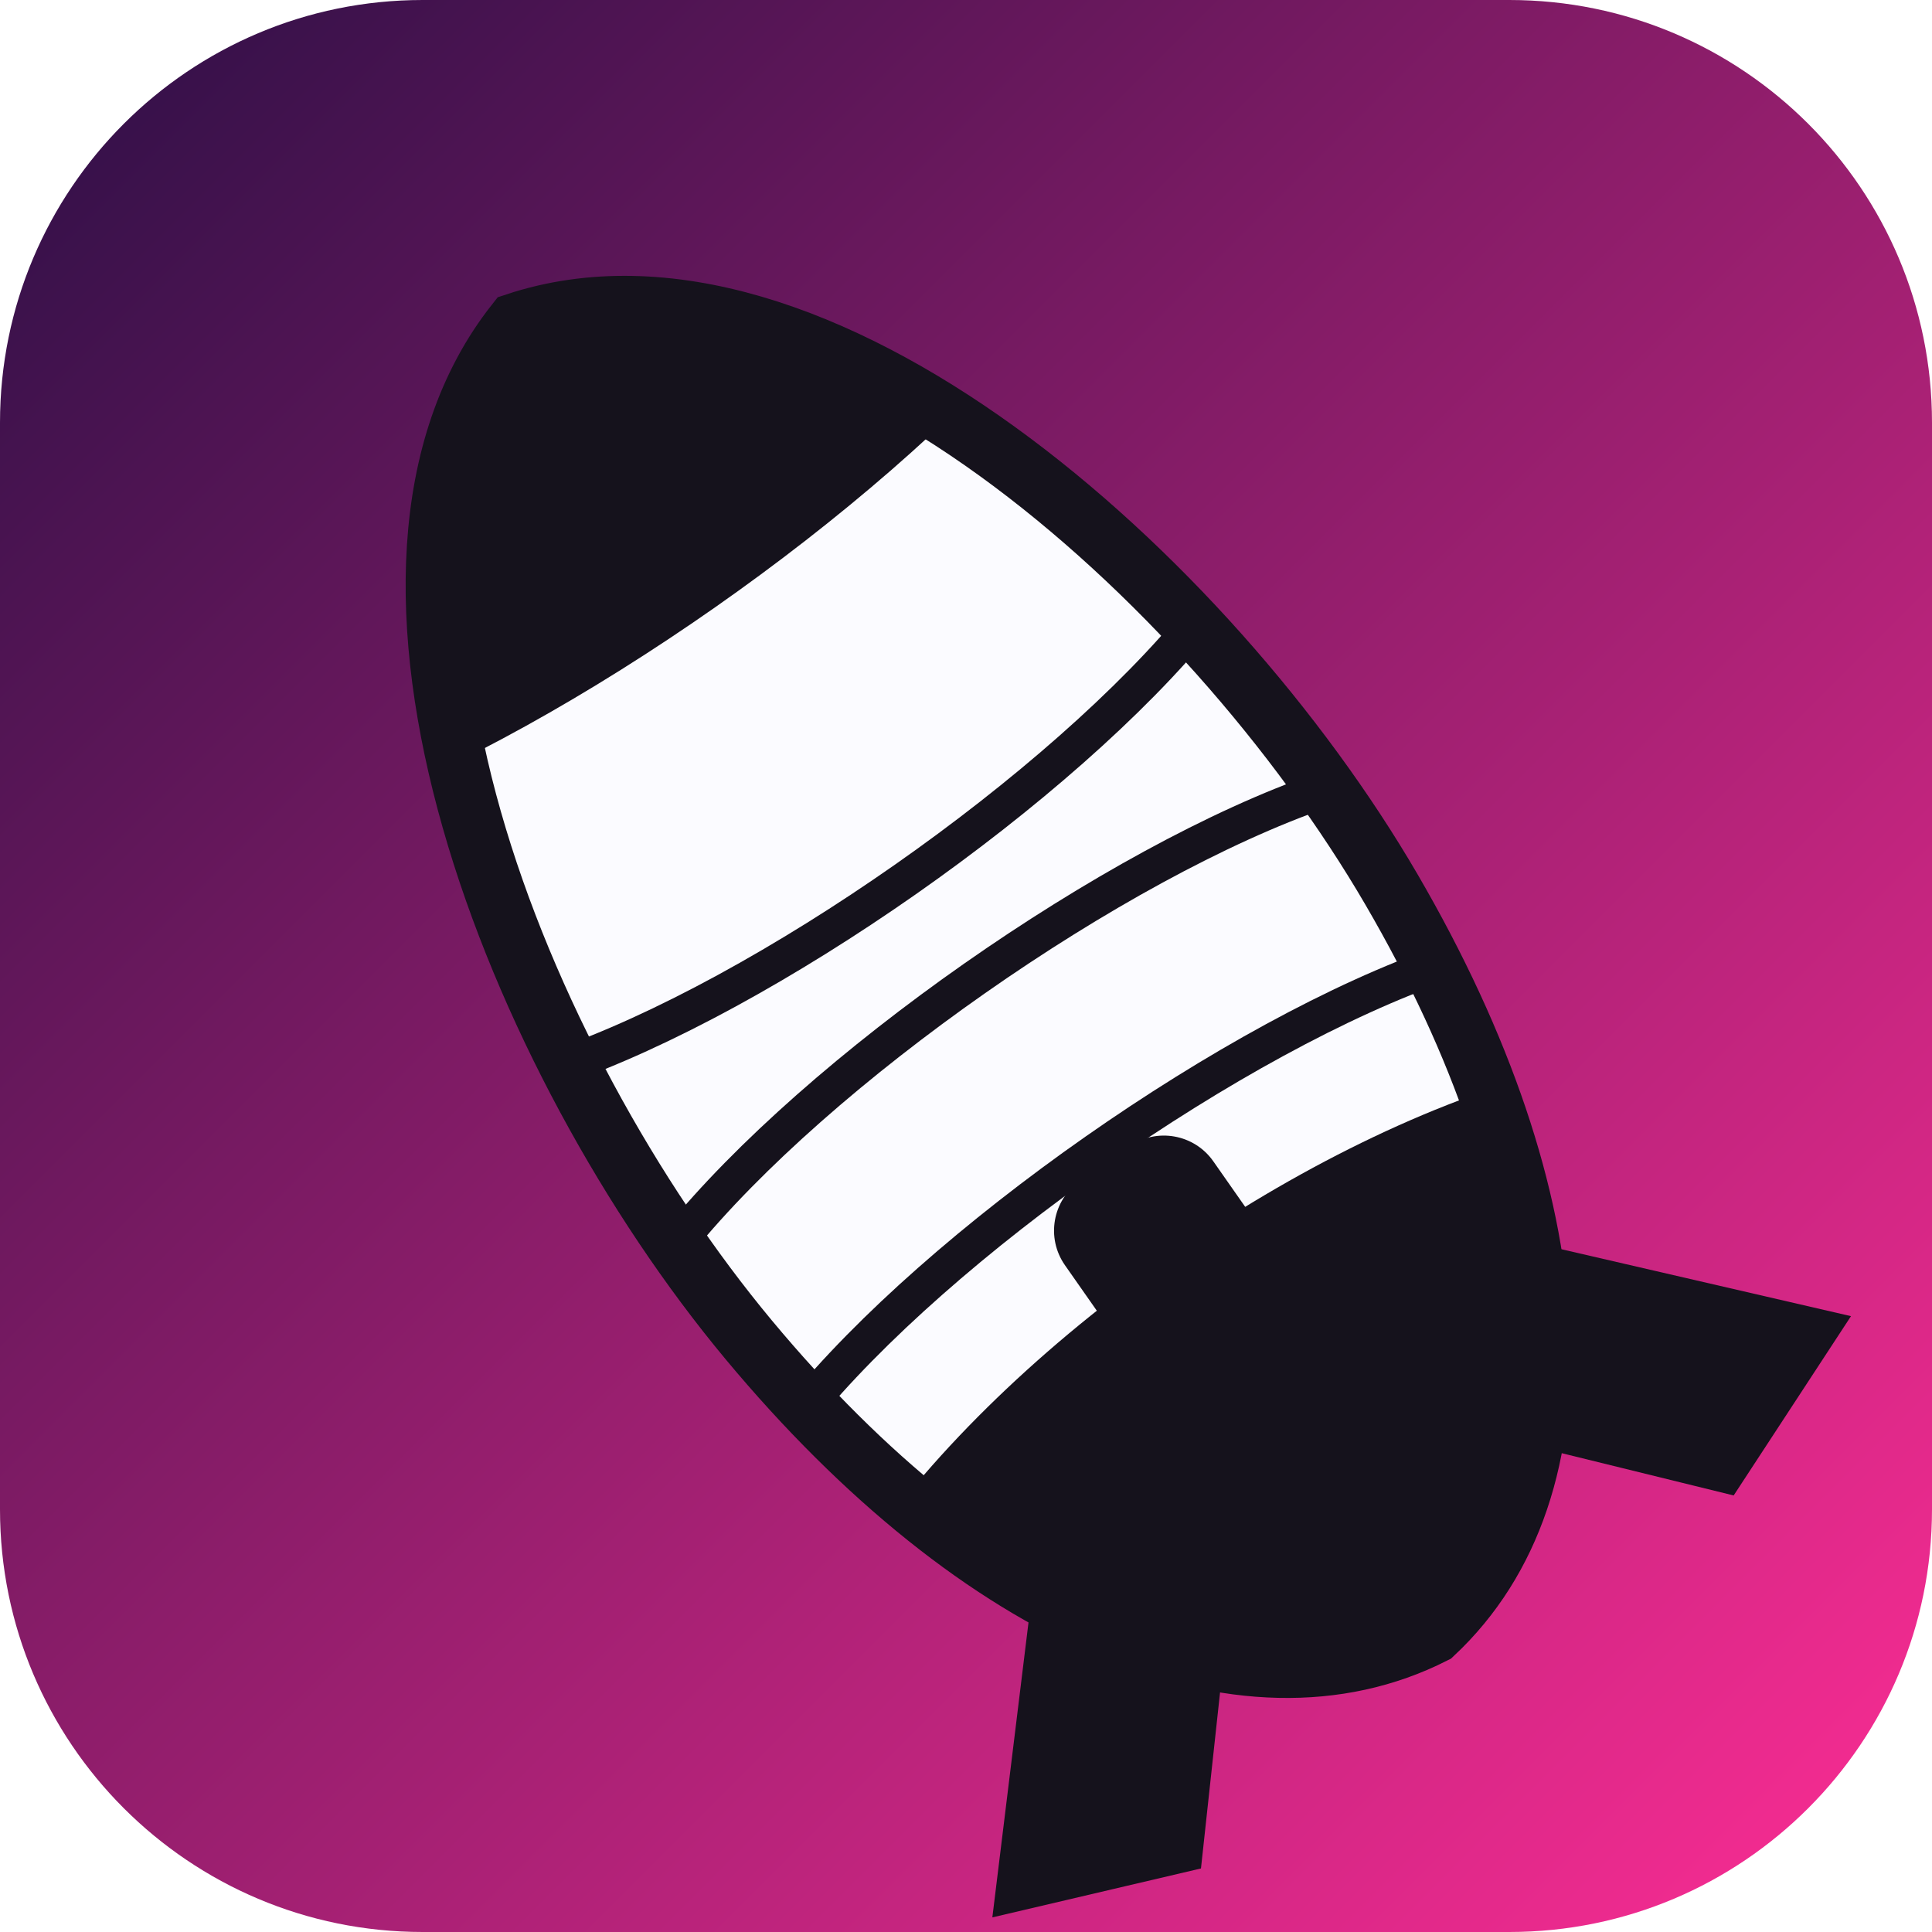
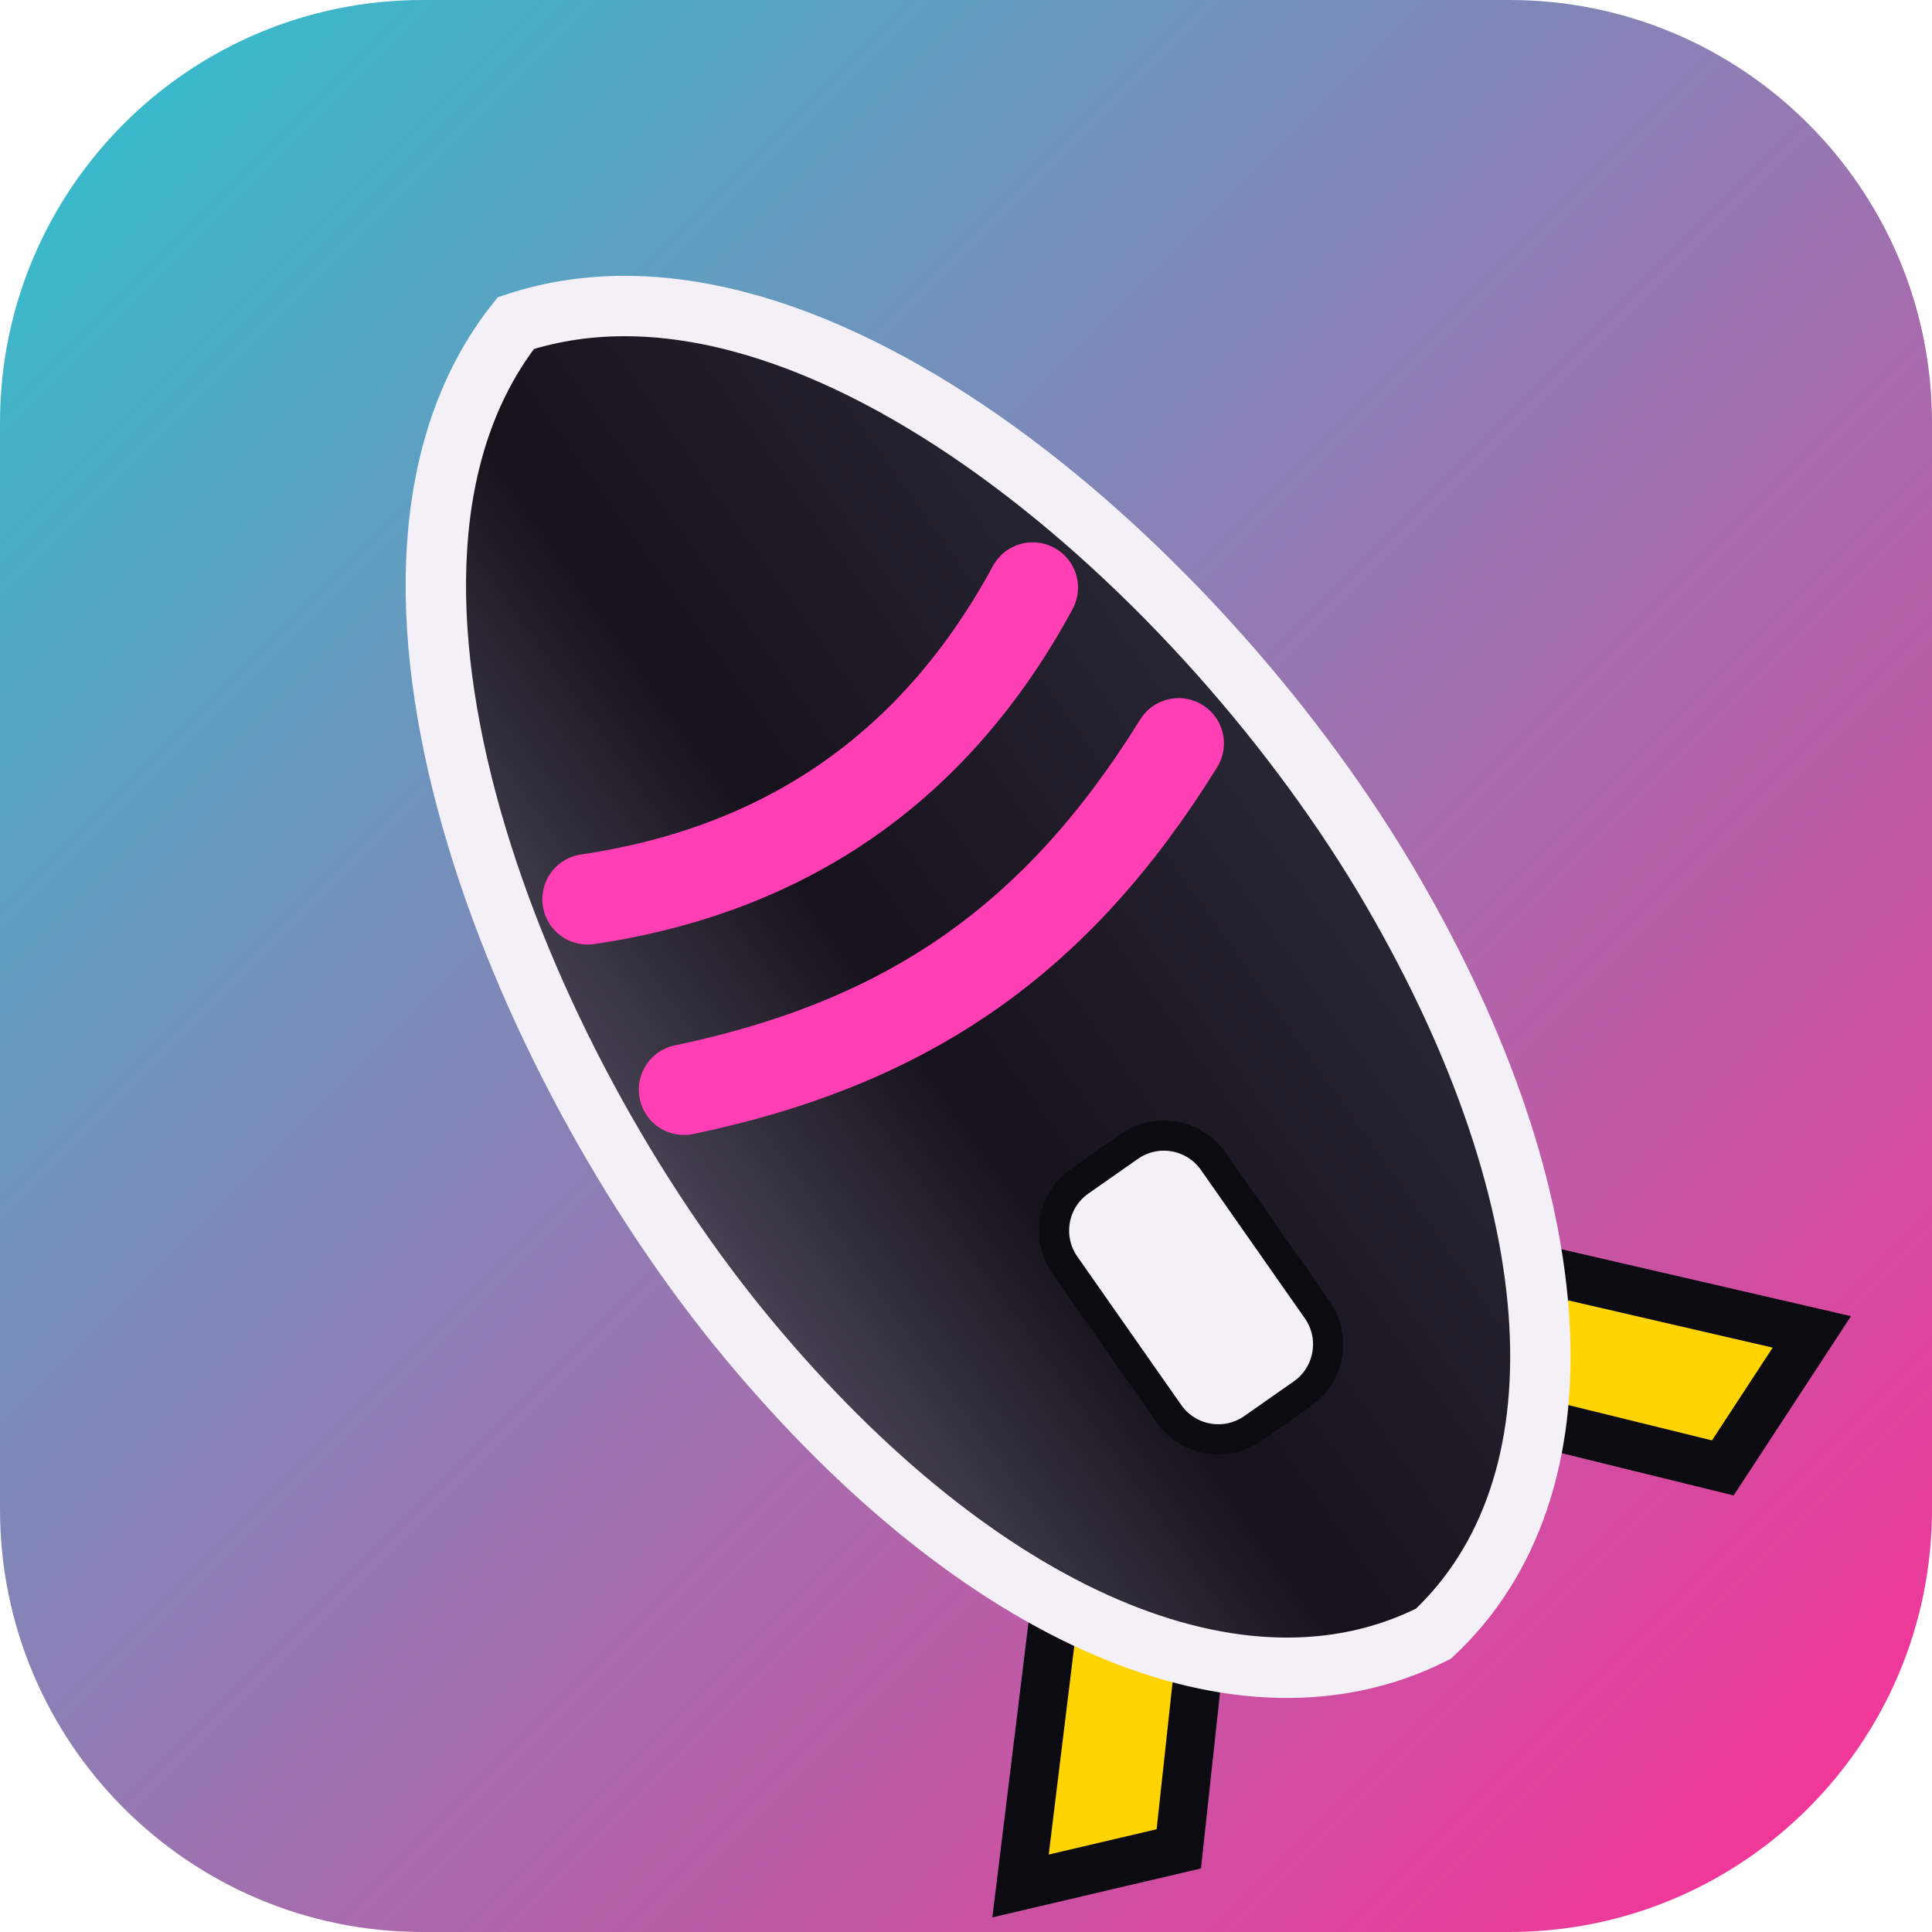
<svg xmlns="http://www.w3.org/2000/svg" viewBox="0 0 64 64">
  <defs>
    <linearGradient id="bg" x1="0" y1="0" x2="1" y2="1">
-       <stop offset="0" stop-color="#2a0f45" />
+       <stop offset="0" stop-color="#2cc3cf" />
      <stop offset="1" stop-color="#ff2d95" />
    </linearGradient>
-     <clipPath id="c">
-       <path d="M0 -26 C 10 -23, 14 -6, 13 6 C 12 18, 7 26, 0 27 C -7 26, -12 18, -13 6 C -14 -6, -10 -23, 0 -26Z" />
-     </clipPath>
+     <linearGradient id="hull" x1="0" y1="0" x2="1" y2="0">
+       <stop offset="0" stop-color="#4a4656" />
+       <stop offset=".4" stop-color="#15121c" />
+       <stop offset="1" stop-color="#2a2735" />
+     </linearGradient>
  </defs>
  <rect width="64" height="64" rx="14" fill="url(#bg)" />
  <g transform="translate(32 32) rotate(-35)">
-     <path d="M-7 16 L-16 26 L-11 28 L-4 20Z M7 16 L16 26 L11 28 L4 20Z" fill="#15121c" stroke="#15121c" stroke-width="1.6" />
-     <path d="M0 -26 C 10 -23, 14 -6, 13 6 C 12 18, 7 26, 0 27 C -7 26, -12 18, -13 6 C -14 -6, -10 -23, 0 -26Z" fill="#fbfbff" stroke="#15121c" stroke-width="2" />
-     <g clip-path="url(#c)">
-       <path d="M-14 14 C -6 11, 6 11, 14 14 L 14 30 L -14 30 Z" fill="#15121c" />
-       <path d="M-14 -16 C -6 -14, 6 -14, 14 -16 L 14 -30 L -14 -30 Z" fill="#15121c" />
-       <path d="M-13 -5 C -6 -3, 6 -3, 13 -5" fill="none" stroke="#15121c" stroke-width="1.2" />
-       <path d="M-13 2 C -6 0, 6 0, 13 2" fill="none" stroke="#15121c" stroke-width="1.2" />
-       <path d="M-13 9 C -6 7, 6 7, 13 9" fill="none" stroke="#15121c" stroke-width="1.2" />
-     </g>
-     <rect x="-3" y="8" width="6" height="10" rx="2" fill="#15121c" />
+     <path d="M-7 16 L-16 26 L-11 28 L-4 20Z M7 16 L16 26 L11 28 L4 20Z" fill="#ffd400" stroke="#0d0b12" stroke-width="1.6" />
+     <path d="M0 -26 C 10 -23, 14 -6, 13 6 C 12 18, 7 26, 0 27 C -7 26, -12 18, -13 6 C -14 -6, -10 -23, 0 -26Z" fill="url(#hull)" stroke="#f3f1f7" stroke-width="2" />
+     <path d="M-9 -9 C -3 -6, 3 -6, 9 -9" fill="none" stroke="#ff3fb3" stroke-width="3" stroke-linecap="round" />
+     <path d="M-10 -2 C -3 1, 3 1, 10 -2" fill="none" stroke="#ff3fb3" stroke-width="3" stroke-linecap="round" />
+     <rect x="-3" y="8" width="6" height="10" rx="2" fill="#f3f1f7" stroke="#0d0b12" stroke-width="1" />
  </g>
</svg>
